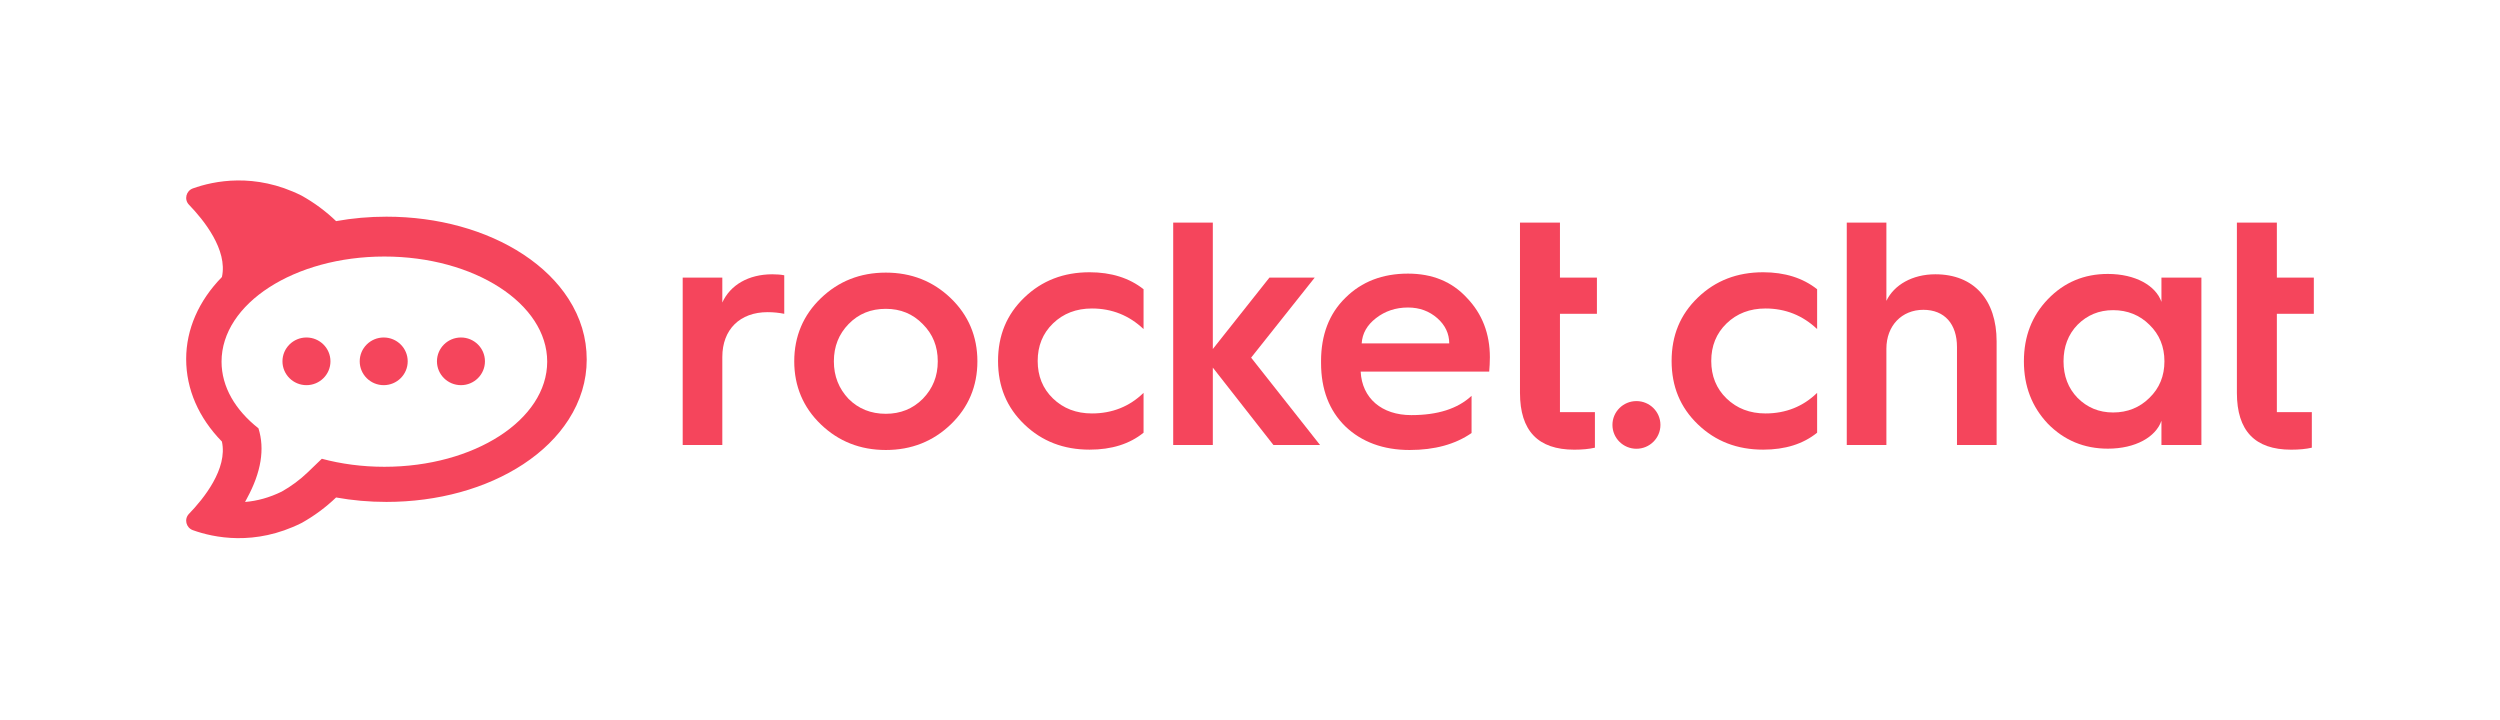
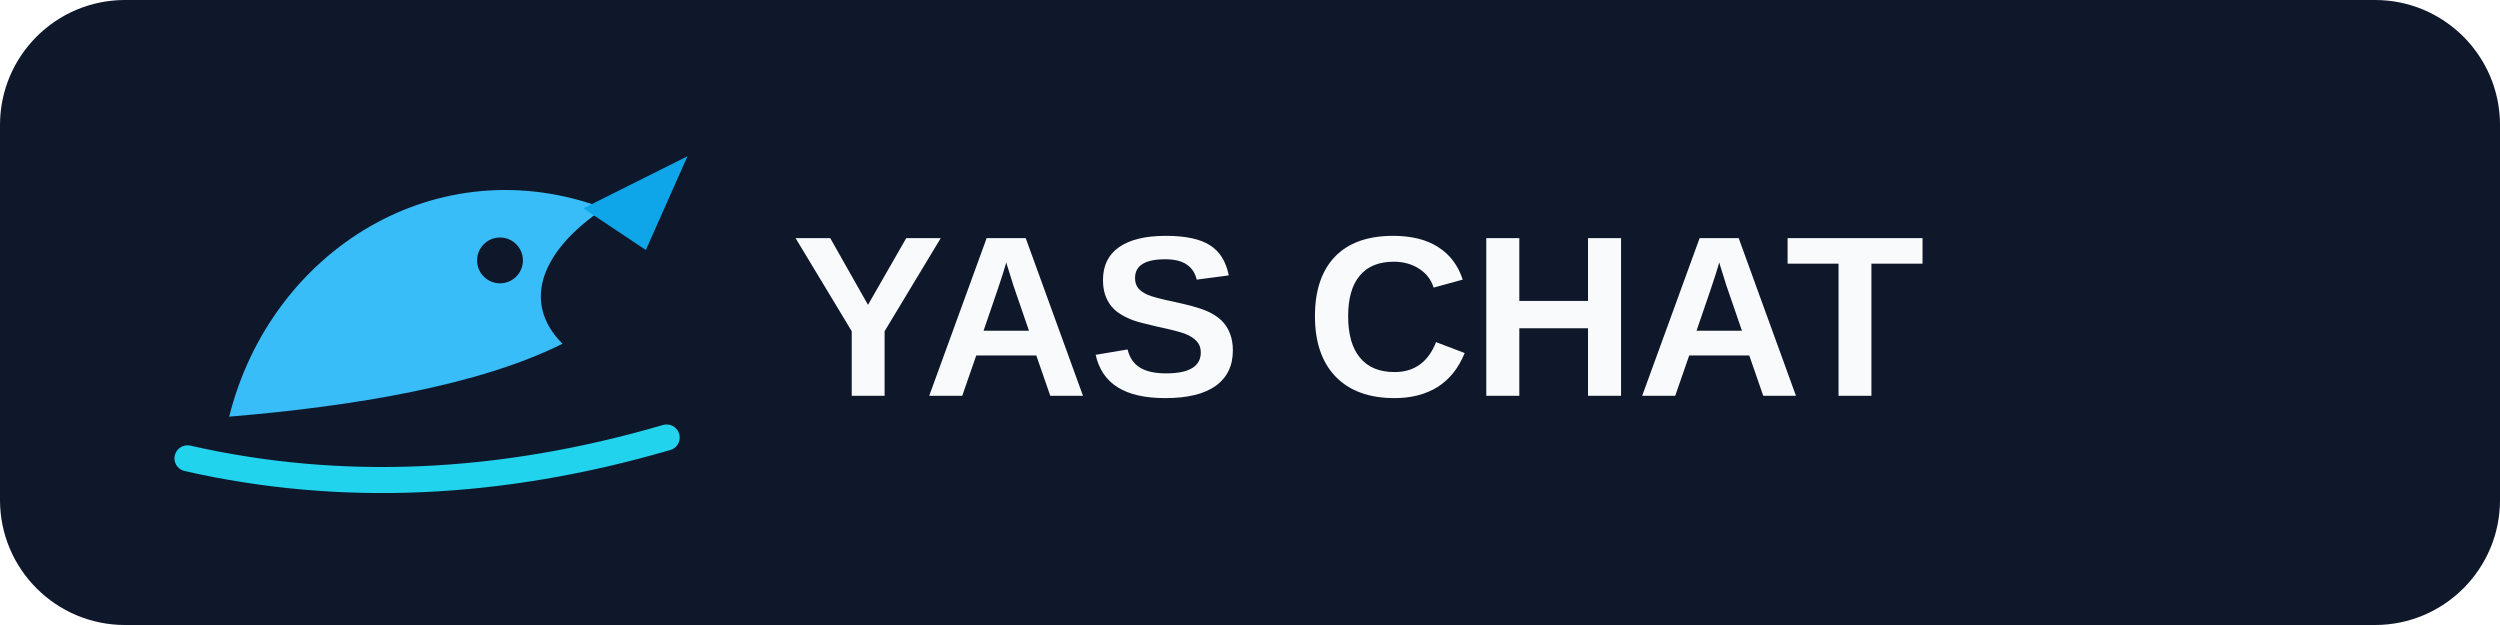
- <svg xmlns="http://www.w3.org/2000/svg" width="768" height="221" viewBox="0 0 768 221" fill="none">
-   <path d="M687.178 68.376H699.452V85.281H710.808V96.402H699.452V126.607H710.193V137.528C708.453 137.935 706.305 138.141 703.849 138.141C692.7 138.141 687.174 132.326 687.174 120.692V68.376H687.178Z" fill="#F5455C" />
-   <path d="M663.995 92.73V85.281H676.268V136.708H663.995V129.259C662.255 134.259 656.017 137.83 647.526 137.83C640.265 137.83 634.123 135.28 629.111 130.179C624.2 124.973 621.744 118.65 621.744 110.994C621.744 103.339 624.2 97.016 629.111 91.911C634.123 86.705 640.26 84.154 647.526 84.154C656.013 84.159 662.255 87.731 663.995 92.73ZM660.309 122.221C663.38 119.263 664.913 115.486 664.913 110.999C664.913 106.512 663.38 102.735 660.309 99.772C657.344 96.814 653.557 95.281 649.16 95.281C644.763 95.281 641.183 96.81 638.213 99.772C635.349 102.73 633.917 106.507 633.917 110.999C633.917 115.491 635.349 119.263 638.213 122.221C641.178 125.179 644.758 126.713 649.16 126.713C653.562 126.713 657.344 125.179 660.309 122.221Z" fill="#F5455C" />
-   <path d="M209.724 136.708V85.281H221.896V92.932C224.352 87.524 229.979 84.26 237.24 84.26C238.672 84.26 239.903 84.361 240.922 84.567V96.402C239.388 96.096 237.649 95.894 235.808 95.894C227.317 95.894 221.896 101.201 221.896 109.671V136.713H209.724V136.708Z" fill="#F5455C" />
-   <path d="M243.992 110.995C243.992 103.339 246.755 96.81 252.176 91.604C257.597 86.398 264.248 83.747 272.124 83.747C280 83.747 286.651 86.398 292.072 91.604C297.493 96.81 300.256 103.339 300.256 110.995C300.256 118.645 297.493 125.179 292.072 130.38C286.651 135.586 280 138.237 272.124 138.237C264.248 138.237 257.597 135.586 252.176 130.38C246.755 125.179 243.992 118.645 243.992 110.995ZM283.479 122.524C286.55 119.36 288.083 115.582 288.083 110.995C288.083 106.402 286.55 102.625 283.479 99.566C280.409 96.402 276.627 94.873 272.124 94.873C267.52 94.873 263.738 96.402 260.667 99.566C257.702 102.629 256.165 106.402 256.165 110.995C256.165 115.587 257.698 119.36 260.667 122.524C263.738 125.587 267.52 127.116 272.124 127.116C276.627 127.116 280.409 125.587 283.479 122.524Z" fill="#F5455C" />
-   <path d="M351.3 88.852V101.095C346.903 96.91 341.583 94.768 335.446 94.768C330.641 94.768 326.647 96.297 323.48 99.36C320.309 102.423 318.776 106.301 318.776 110.889C318.776 115.481 320.309 119.359 323.48 122.418C326.652 125.481 330.641 127.01 335.446 127.01C341.689 127.01 347.004 124.868 351.3 120.683V132.926C347.004 136.397 341.482 138.132 334.73 138.132C326.753 138.132 320.102 135.582 314.682 130.376C309.261 125.17 306.599 118.741 306.599 110.884C306.599 103.027 309.256 96.599 314.682 91.393C320.102 86.187 326.753 83.637 334.73 83.637C341.377 83.646 346.903 85.381 351.3 88.852Z" fill="#F5455C" />
-   <path d="M360.407 136.708V68.376H372.58V107.217L389.971 85.276H403.883L384.344 109.868L405.517 136.703H391.197L372.58 112.927V136.703H360.407V136.708Z" fill="#F5455C" />
-   <path d="M405.824 110.994C405.824 102.931 408.28 96.402 413.292 91.503C418.304 86.503 424.749 84.054 432.524 84.054C439.992 84.054 446.028 86.503 450.631 91.503C455.336 96.402 457.691 102.524 457.691 109.767C457.691 111.297 457.59 112.83 457.484 114.154H417.997C418.405 122.317 424.441 127.523 433.548 127.523C441.63 127.523 447.767 125.586 452.063 121.603V133.031C447.051 136.502 440.708 138.237 433.038 138.237C424.955 138.237 418.309 135.788 413.297 130.994C408.284 126.095 405.829 119.566 405.829 111.503V110.994H405.824ZM445.206 105.486C445.206 102.528 443.98 99.873 441.525 97.73C439.069 95.587 436.104 94.466 432.524 94.466C428.737 94.466 425.465 95.587 422.706 97.73C419.943 99.873 418.511 102.423 418.309 105.486H445.206Z" fill="#F5455C" />
-   <path d="M466.944 68.376H479.218V85.281H490.573V96.402H479.218V126.607H489.958V137.528C488.218 137.935 486.07 138.141 483.615 138.141C472.466 138.141 466.939 132.326 466.939 120.692V68.376H466.944Z" fill="#F5455C" />
-   <path d="M502.713 123.215C498.642 123.215 495.342 126.493 495.342 130.536C495.342 134.579 498.642 137.857 502.713 137.857C506.785 137.857 510.085 134.579 510.085 130.536C510.085 126.493 506.785 123.215 502.713 123.215Z" fill="#F5455C" />
-   <path d="M558.22 88.852V101.095C553.823 96.91 548.503 94.768 542.366 94.768C537.561 94.768 533.567 96.297 530.4 99.36C527.229 102.423 525.696 106.301 525.696 110.889C525.696 115.481 527.229 119.359 530.4 122.418C533.572 125.481 537.561 127.01 542.366 127.01C548.604 127.01 553.924 124.868 558.22 120.683V132.926C553.924 136.397 548.402 138.132 541.65 138.132C533.673 138.132 527.022 135.582 521.601 130.376C516.181 125.17 513.519 118.741 513.519 110.884C513.519 103.027 516.176 96.599 521.601 91.393C527.022 86.187 533.673 83.637 541.65 83.637C548.297 83.646 553.823 85.381 558.22 88.852Z" fill="#F5455C" />
-   <path d="M567.326 136.708V68.376H579.499V92.423C581.853 87.524 587.476 84.26 594.535 84.26C606.4 84.26 613.359 92.117 613.359 104.873V136.708H601.186V106.603C601.186 99.561 597.399 95.175 590.854 95.175C584.203 95.175 579.499 100.074 579.499 107.112V136.703H567.326V136.708Z" fill="#F5455C" />
-   <path d="M174.643 91.805C171.307 86.618 166.629 82.025 160.75 78.152C149.39 70.68 134.463 66.564 118.72 66.564C113.46 66.564 108.277 67.021 103.247 67.928C100.126 64.92 96.477 62.214 92.612 60.075C78.273 52.919 65.632 55.589 59.248 57.882C57.15 58.638 56.503 61.298 58.054 62.896C62.557 67.548 70.007 76.742 68.175 85.102C61.051 92.382 57.191 101.155 57.191 110.289C57.191 119.598 61.051 128.37 68.171 135.646C70.002 144.006 62.553 153.205 58.05 157.857C56.503 159.455 57.145 162.11 59.243 162.866C65.628 165.164 78.264 167.834 92.607 160.677C96.472 158.539 100.121 155.833 103.242 152.825C108.273 153.731 113.455 154.189 118.715 154.189C134.463 154.189 149.39 150.078 160.745 142.605C166.625 138.732 171.302 134.144 174.639 128.952C178.357 123.174 180.239 116.951 180.239 110.468C180.243 103.801 178.357 97.588 174.643 91.805ZM118.077 143.397C111.27 143.397 104.78 142.518 98.864 140.93L94.54 145.092C92.19 147.353 89.436 149.4 86.562 151.012C82.757 152.875 78.998 153.896 75.28 154.203C75.492 153.823 75.684 153.438 75.891 153.054C80.224 145.087 81.394 137.926 79.397 131.575C72.311 126.003 68.06 118.87 68.06 111.1C68.06 93.266 90.455 78.807 118.077 78.807C145.699 78.807 168.098 93.266 168.098 111.1C168.094 128.943 145.699 143.397 118.077 143.397Z" fill="#F5455C" />
-   <path d="M94.145 103.678C90.074 103.678 86.773 106.956 86.773 110.999C86.773 115.042 90.074 118.32 94.145 118.32C98.216 118.32 101.516 115.042 101.516 110.999C101.516 106.956 98.216 103.678 94.145 103.678Z" fill="#F5455C" />
-   <path d="M117.875 103.678C113.804 103.678 110.504 106.956 110.504 110.999C110.504 115.042 113.804 118.32 117.875 118.32C121.947 118.32 125.247 115.042 125.247 110.999C125.247 106.956 121.947 103.678 117.875 103.678Z" fill="#F5455C" />
-   <path d="M141.605 103.678C137.534 103.678 134.233 106.956 134.233 110.999C134.233 115.042 137.534 118.32 141.605 118.32C145.676 118.32 148.976 115.042 148.976 110.999C148.976 106.956 145.672 103.678 141.605 103.678Z" fill="#F5455C" />
+ <svg xmlns="http://www.w3.org/2000/svg" viewBox="0 0 240 60" width="240" height="60" role="img" aria-label="YAS CHAT">
+   <rect width="240" height="60" rx="12" fill="#0f172a" />
+   <path d="M22 40 C26 24, 42 14, 58 20 C52 24, 50 29, 54 33 C46 37, 34 39, 22 40 Z" fill="#38bdf8" />
+   <path d="M56 20 L66 15 L62 24 Z" fill="#0ea5e9" />
+   <circle cx="48" cy="25" r="2.2" fill="#0f172a" />
+   <path d="M18 44 Q40 49 64 42" stroke="#22d3ee" stroke-width="2.5" fill="none" stroke-linecap="round" />
+   <text x="76" y="38" fill="#f8fafc" font-family="Arial, sans-serif" font-size="22" font-weight="700">YAS CHAT</text>
</svg>
